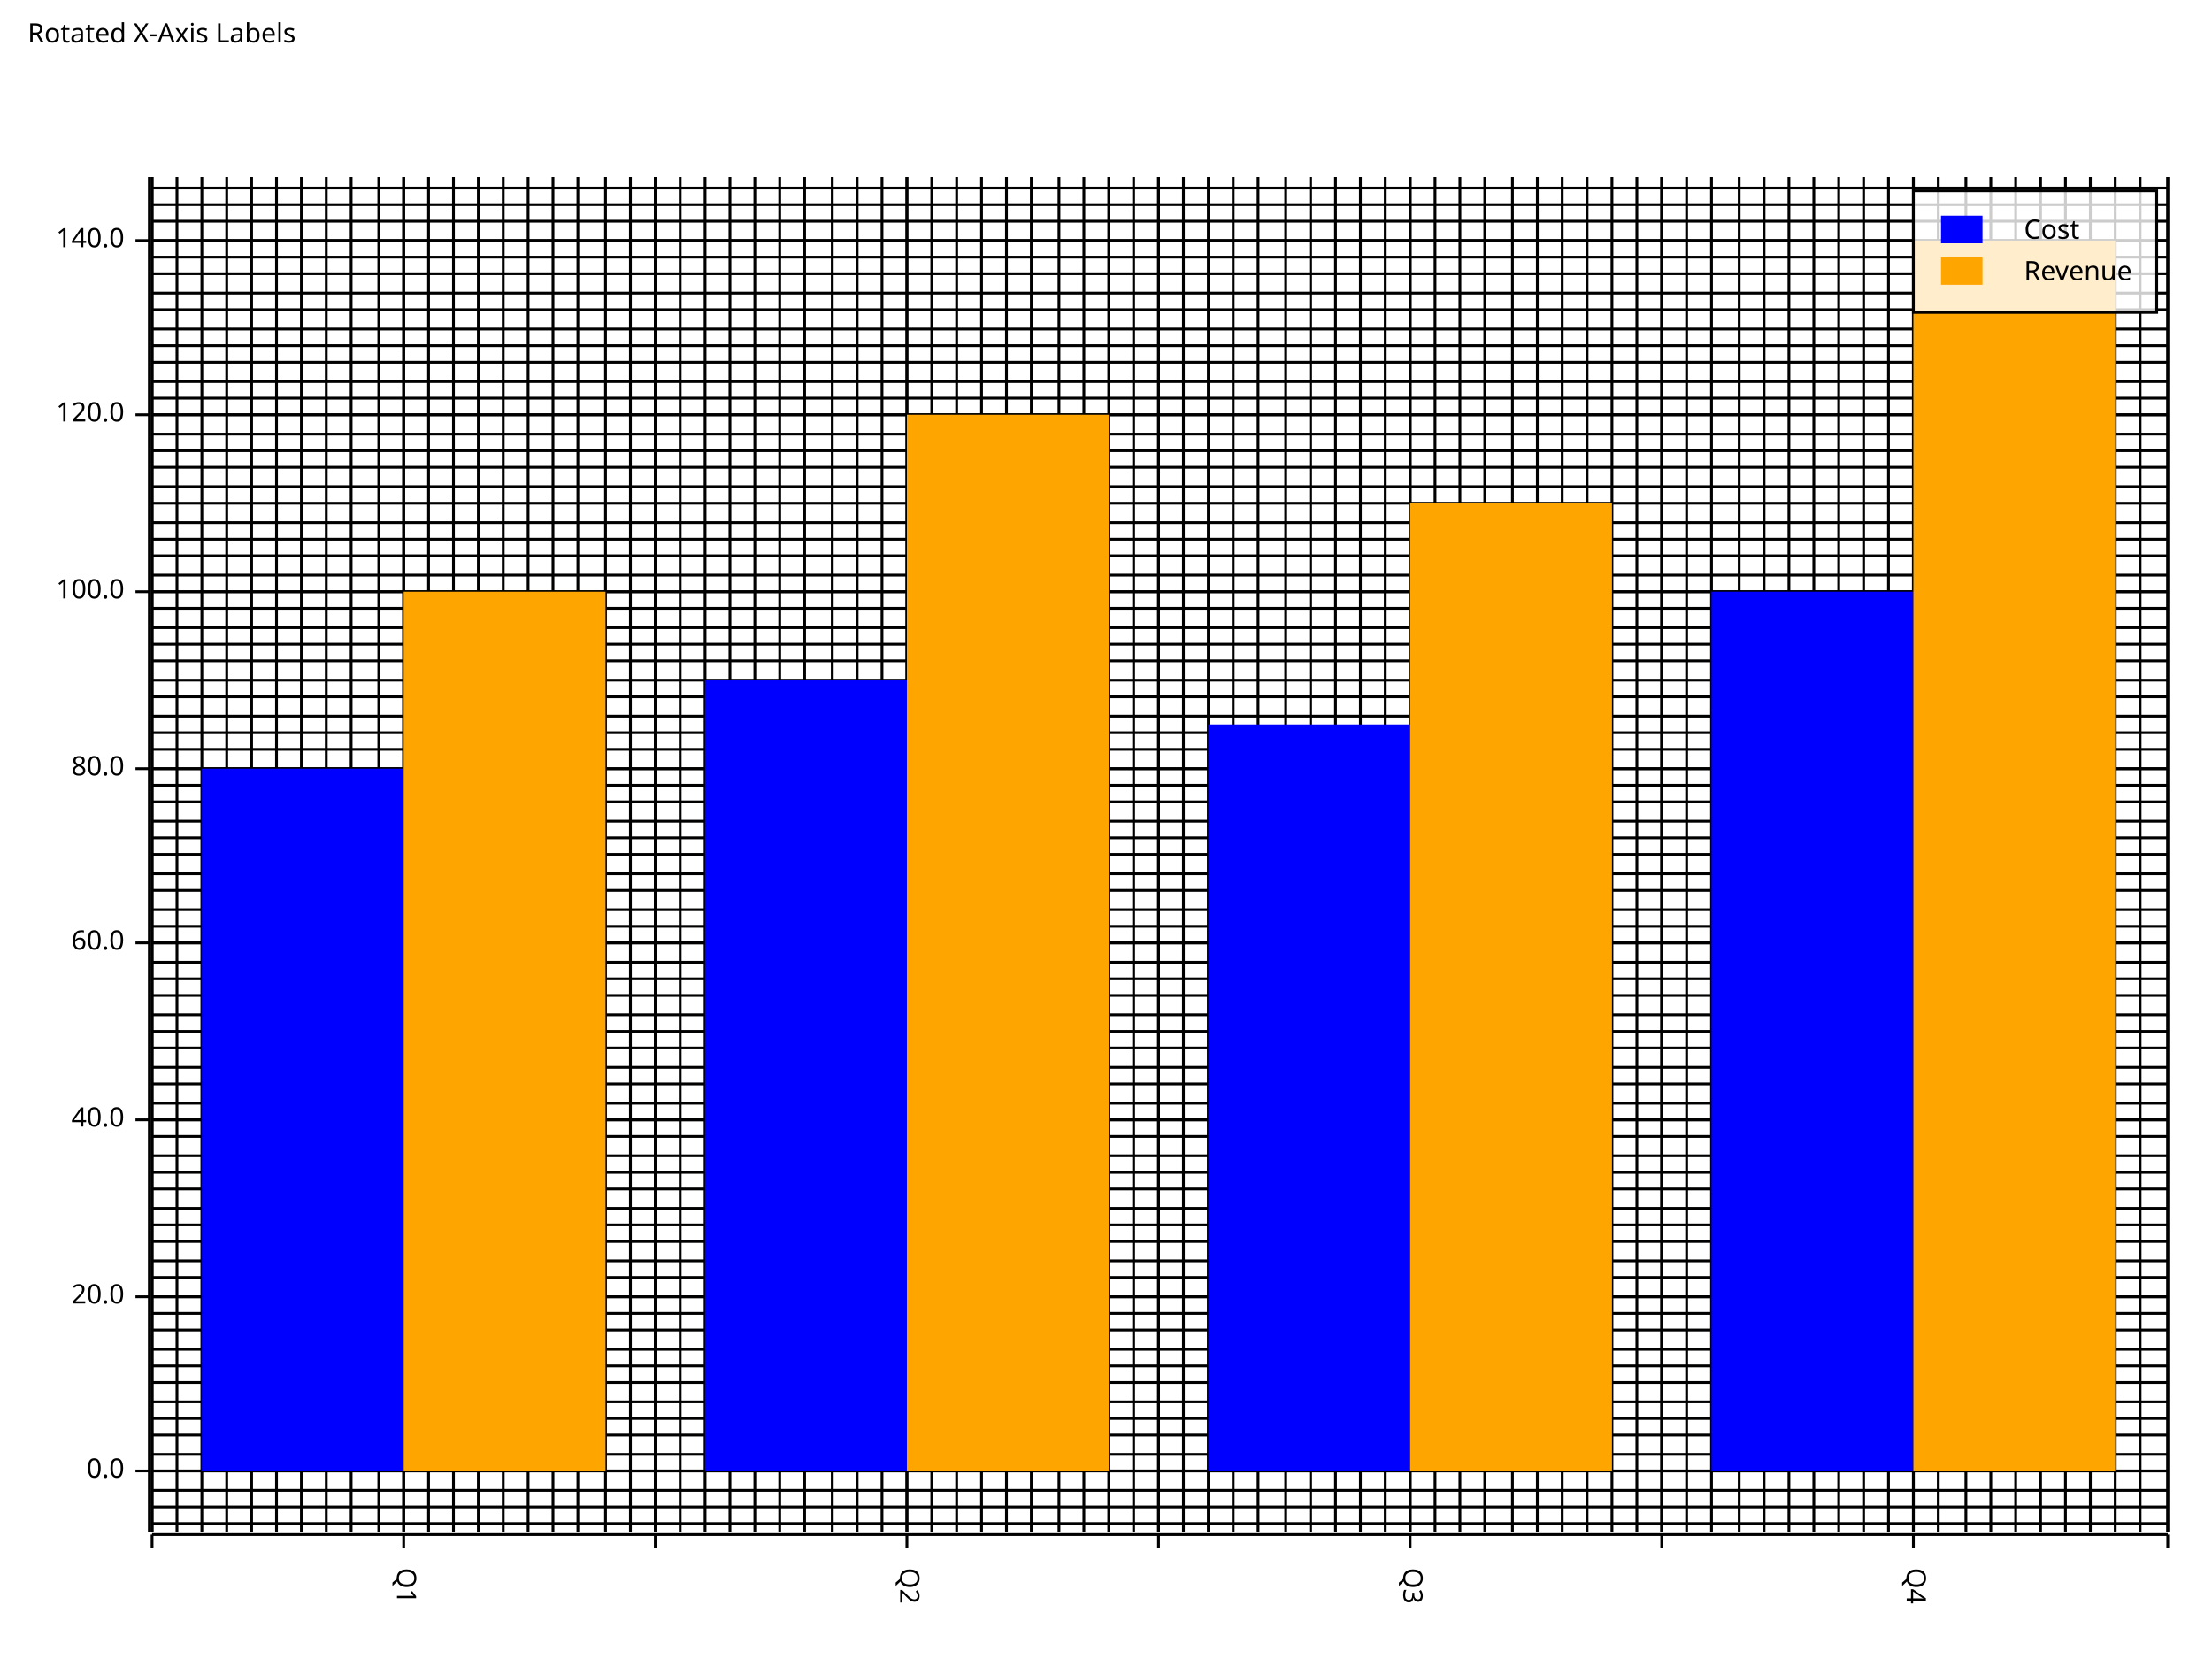
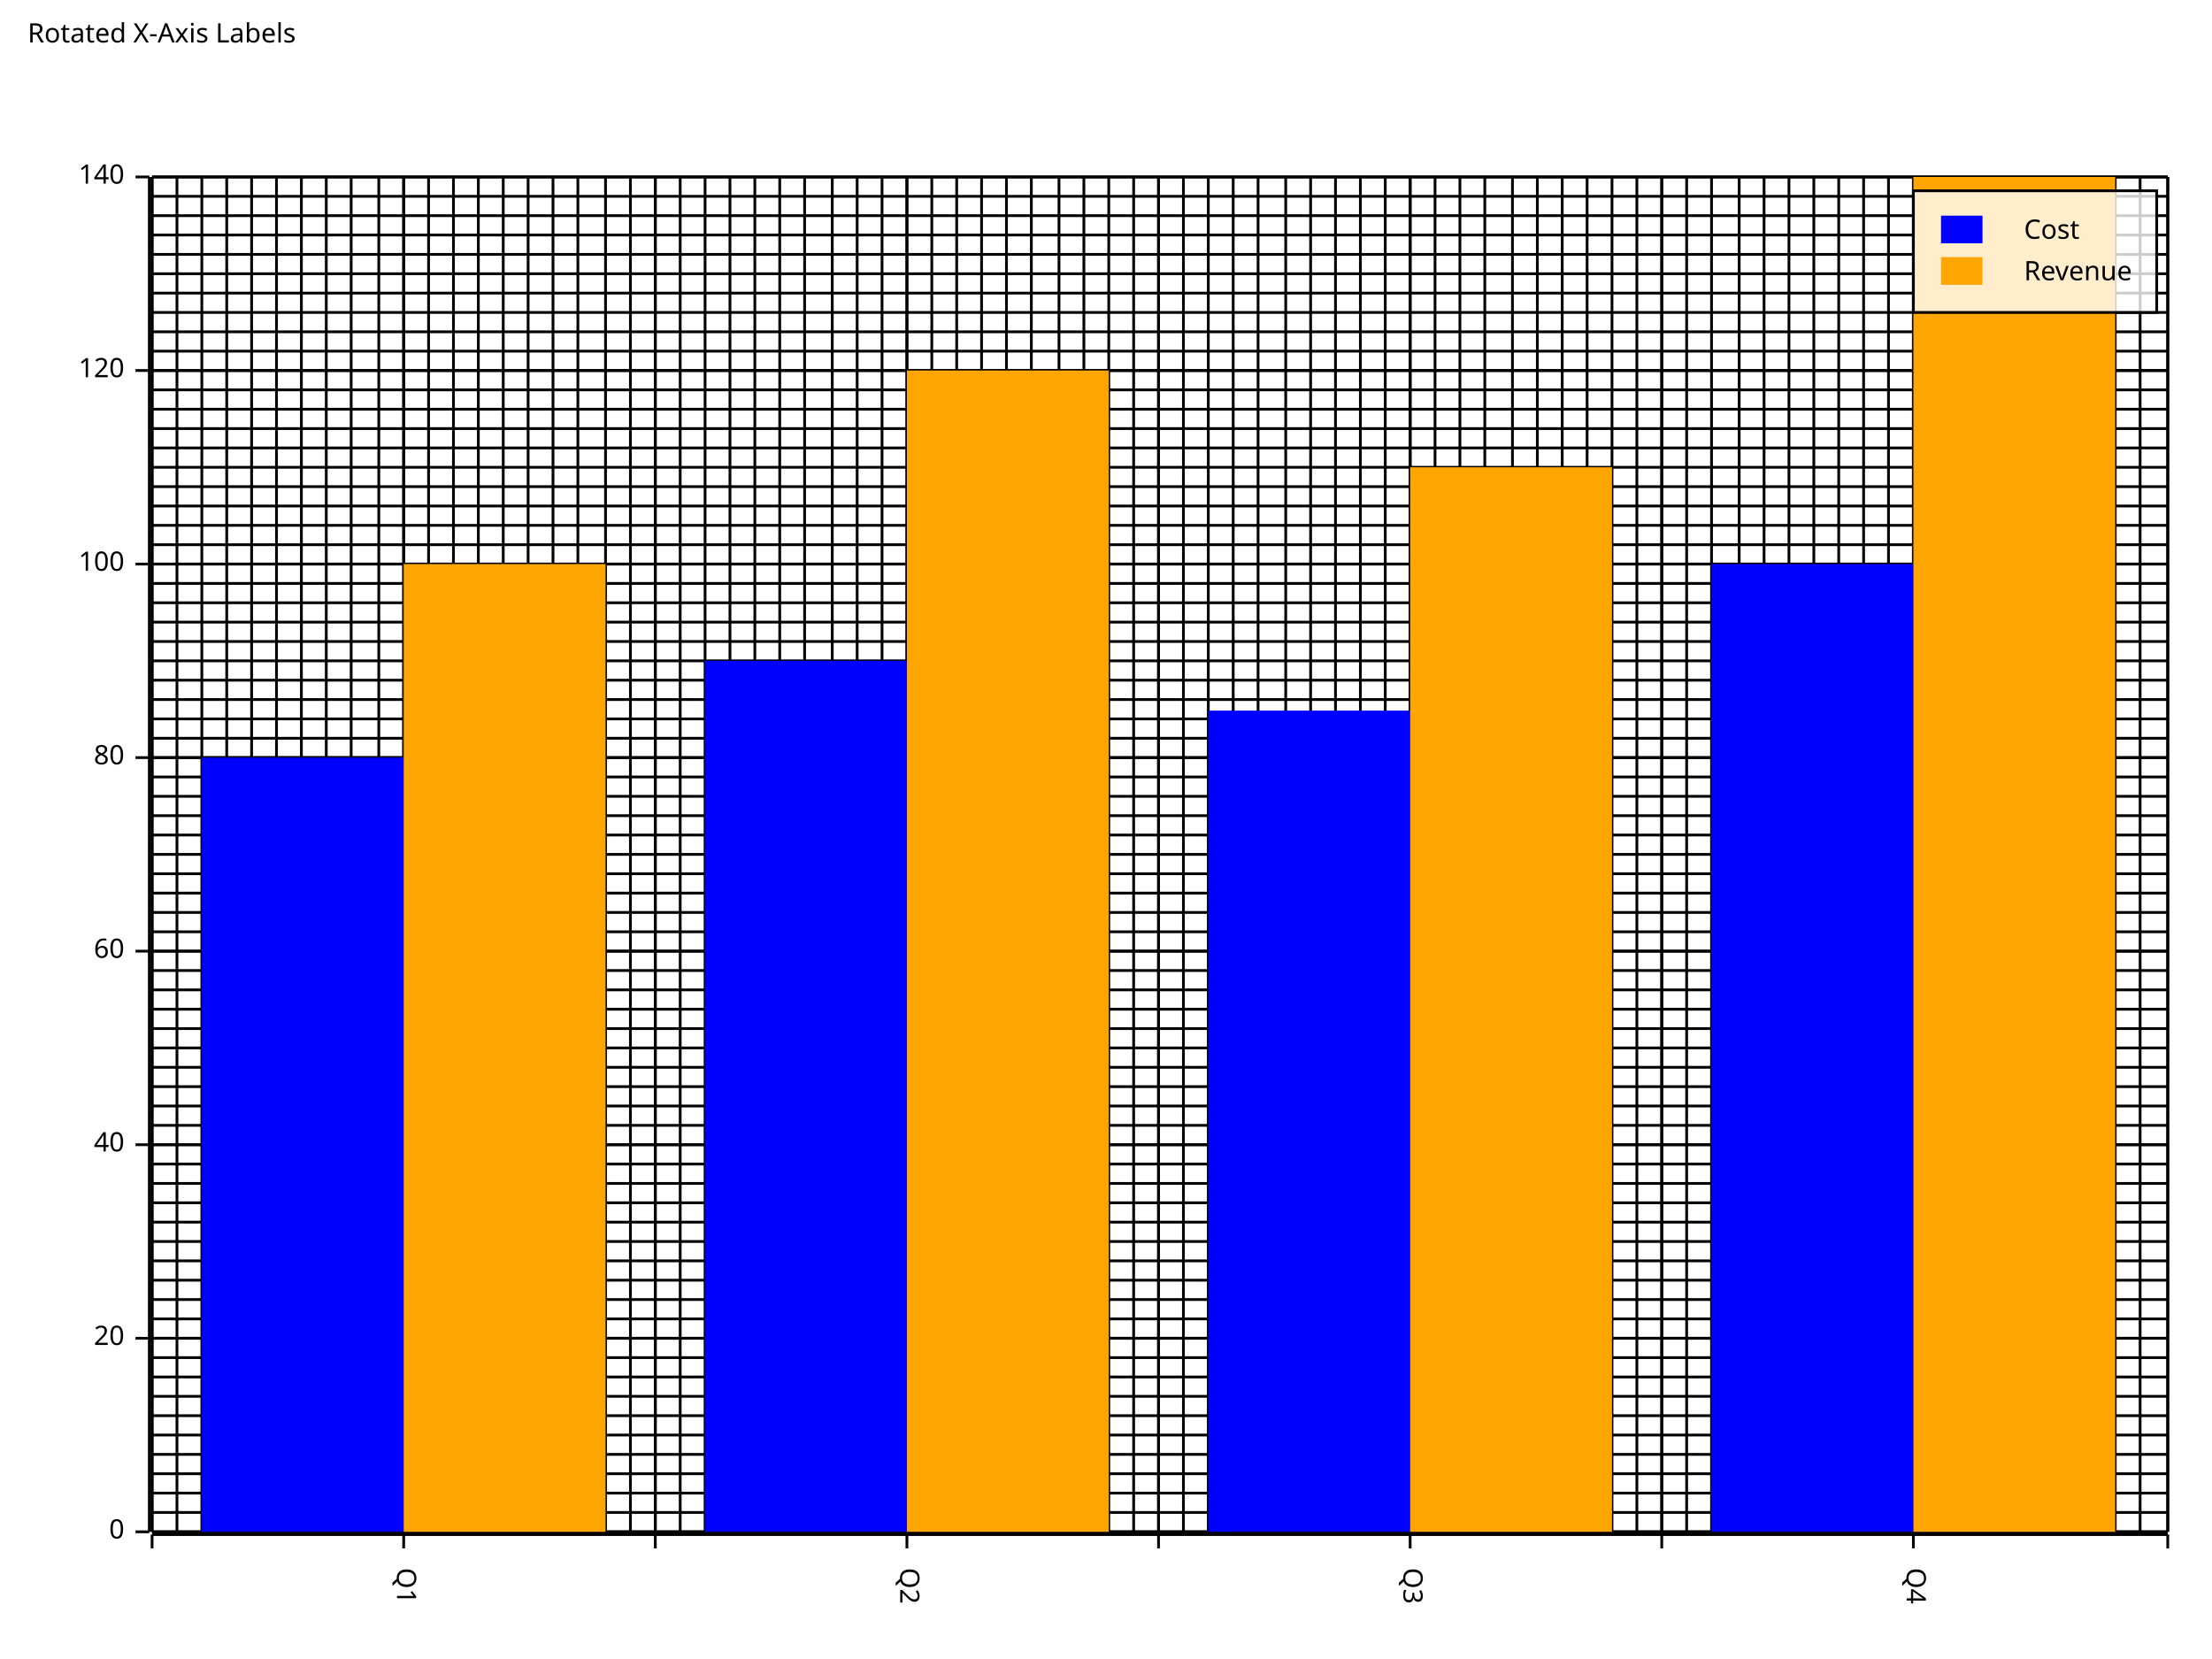
<svg xmlns="http://www.w3.org/2000/svg" width="800" height="600" viewBox="0 0 800 600">
  <rect x="0" y="0" width="800" height="600" opacity="1" fill="#FFFFFF" stroke="none" />
  <text x="10" y="8" dy="0.76em" text-anchor="start" font-family="sans-serif" font-size="9.677" opacity="1" fill="#000000">
Rotated X-Axis Labels
</text>
  <text x="400" y="47" dy="0.76em" text-anchor="middle" font-family="sans-serif" font-size="12.097" opacity="1" fill="#000000">

</text>
  <line opacity="1" stroke="#000000" stroke-width="1" x1="55" y1="554" x2="55" y2="64" />
  <line opacity="1" stroke="#000000" stroke-width="1" x1="64" y1="554" x2="64" y2="64" />
  <line opacity="1" stroke="#000000" stroke-width="1" x1="73" y1="554" x2="73" y2="64" />
  <line opacity="1" stroke="#000000" stroke-width="1" x1="82" y1="554" x2="82" y2="64" />
  <line opacity="1" stroke="#000000" stroke-width="1" x1="91" y1="554" x2="91" y2="64" />
  <line opacity="1" stroke="#000000" stroke-width="1" x1="100" y1="554" x2="100" y2="64" />
  <line opacity="1" stroke="#000000" stroke-width="1" x1="109" y1="554" x2="109" y2="64" />
  <line opacity="1" stroke="#000000" stroke-width="1" x1="118" y1="554" x2="118" y2="64" />
  <line opacity="1" stroke="#000000" stroke-width="1" x1="127" y1="554" x2="127" y2="64" />
  <line opacity="1" stroke="#000000" stroke-width="1" x1="137" y1="554" x2="137" y2="64" />
  <line opacity="1" stroke="#000000" stroke-width="1" x1="146" y1="554" x2="146" y2="64" />
  <line opacity="1" stroke="#000000" stroke-width="1" x1="155" y1="554" x2="155" y2="64" />
  <line opacity="1" stroke="#000000" stroke-width="1" x1="164" y1="554" x2="164" y2="64" />
  <line opacity="1" stroke="#000000" stroke-width="1" x1="173" y1="554" x2="173" y2="64" />
  <line opacity="1" stroke="#000000" stroke-width="1" x1="182" y1="554" x2="182" y2="64" />
  <line opacity="1" stroke="#000000" stroke-width="1" x1="191" y1="554" x2="191" y2="64" />
  <line opacity="1" stroke="#000000" stroke-width="1" x1="200" y1="554" x2="200" y2="64" />
  <line opacity="1" stroke="#000000" stroke-width="1" x1="209" y1="554" x2="209" y2="64" />
  <line opacity="1" stroke="#000000" stroke-width="1" x1="219" y1="554" x2="219" y2="64" />
  <line opacity="1" stroke="#000000" stroke-width="1" x1="228" y1="554" x2="228" y2="64" />
  <line opacity="1" stroke="#000000" stroke-width="1" x1="237" y1="554" x2="237" y2="64" />
  <line opacity="1" stroke="#000000" stroke-width="1" x1="246" y1="554" x2="246" y2="64" />
  <line opacity="1" stroke="#000000" stroke-width="1" x1="255" y1="554" x2="255" y2="64" />
  <line opacity="1" stroke="#000000" stroke-width="1" x1="264" y1="554" x2="264" y2="64" />
  <line opacity="1" stroke="#000000" stroke-width="1" x1="273" y1="554" x2="273" y2="64" />
  <line opacity="1" stroke="#000000" stroke-width="1" x1="282" y1="554" x2="282" y2="64" />
  <line opacity="1" stroke="#000000" stroke-width="1" x1="291" y1="554" x2="291" y2="64" />
  <line opacity="1" stroke="#000000" stroke-width="1" x1="301" y1="554" x2="301" y2="64" />
  <line opacity="1" stroke="#000000" stroke-width="1" x1="310" y1="554" x2="310" y2="64" />
  <line opacity="1" stroke="#000000" stroke-width="1" x1="319" y1="554" x2="319" y2="64" />
  <line opacity="1" stroke="#000000" stroke-width="1" x1="328" y1="554" x2="328" y2="64" />
  <line opacity="1" stroke="#000000" stroke-width="1" x1="337" y1="554" x2="337" y2="64" />
  <line opacity="1" stroke="#000000" stroke-width="1" x1="346" y1="554" x2="346" y2="64" />
  <line opacity="1" stroke="#000000" stroke-width="1" x1="355" y1="554" x2="355" y2="64" />
  <line opacity="1" stroke="#000000" stroke-width="1" x1="364" y1="554" x2="364" y2="64" />
  <line opacity="1" stroke="#000000" stroke-width="1" x1="373" y1="554" x2="373" y2="64" />
  <line opacity="1" stroke="#000000" stroke-width="1" x1="383" y1="554" x2="383" y2="64" />
  <line opacity="1" stroke="#000000" stroke-width="1" x1="392" y1="554" x2="392" y2="64" />
  <line opacity="1" stroke="#000000" stroke-width="1" x1="401" y1="554" x2="401" y2="64" />
  <line opacity="1" stroke="#000000" stroke-width="1" x1="410" y1="554" x2="410" y2="64" />
  <line opacity="1" stroke="#000000" stroke-width="1" x1="419" y1="554" x2="419" y2="64" />
  <line opacity="1" stroke="#000000" stroke-width="1" x1="428" y1="554" x2="428" y2="64" />
  <line opacity="1" stroke="#000000" stroke-width="1" x1="437" y1="554" x2="437" y2="64" />
  <line opacity="1" stroke="#000000" stroke-width="1" x1="446" y1="554" x2="446" y2="64" />
  <line opacity="1" stroke="#000000" stroke-width="1" x1="455" y1="554" x2="455" y2="64" />
  <line opacity="1" stroke="#000000" stroke-width="1" x1="465" y1="554" x2="465" y2="64" />
  <line opacity="1" stroke="#000000" stroke-width="1" x1="474" y1="554" x2="474" y2="64" />
  <line opacity="1" stroke="#000000" stroke-width="1" x1="483" y1="554" x2="483" y2="64" />
  <line opacity="1" stroke="#000000" stroke-width="1" x1="492" y1="554" x2="492" y2="64" />
  <line opacity="1" stroke="#000000" stroke-width="1" x1="501" y1="554" x2="501" y2="64" />
  <line opacity="1" stroke="#000000" stroke-width="1" x1="510" y1="554" x2="510" y2="64" />
  <line opacity="1" stroke="#000000" stroke-width="1" x1="519" y1="554" x2="519" y2="64" />
  <line opacity="1" stroke="#000000" stroke-width="1" x1="528" y1="554" x2="528" y2="64" />
  <line opacity="1" stroke="#000000" stroke-width="1" x1="537" y1="554" x2="537" y2="64" />
  <line opacity="1" stroke="#000000" stroke-width="1" x1="547" y1="554" x2="547" y2="64" />
  <line opacity="1" stroke="#000000" stroke-width="1" x1="556" y1="554" x2="556" y2="64" />
  <line opacity="1" stroke="#000000" stroke-width="1" x1="565" y1="554" x2="565" y2="64" />
  <line opacity="1" stroke="#000000" stroke-width="1" x1="574" y1="554" x2="574" y2="64" />
  <line opacity="1" stroke="#000000" stroke-width="1" x1="583" y1="554" x2="583" y2="64" />
  <line opacity="1" stroke="#000000" stroke-width="1" x1="592" y1="554" x2="592" y2="64" />
  <line opacity="1" stroke="#000000" stroke-width="1" x1="601" y1="554" x2="601" y2="64" />
  <line opacity="1" stroke="#000000" stroke-width="1" x1="610" y1="554" x2="610" y2="64" />
  <line opacity="1" stroke="#000000" stroke-width="1" x1="619" y1="554" x2="619" y2="64" />
  <line opacity="1" stroke="#000000" stroke-width="1" x1="629" y1="554" x2="629" y2="64" />
  <line opacity="1" stroke="#000000" stroke-width="1" x1="638" y1="554" x2="638" y2="64" />
  <line opacity="1" stroke="#000000" stroke-width="1" x1="647" y1="554" x2="647" y2="64" />
  <line opacity="1" stroke="#000000" stroke-width="1" x1="656" y1="554" x2="656" y2="64" />
  <line opacity="1" stroke="#000000" stroke-width="1" x1="665" y1="554" x2="665" y2="64" />
  <line opacity="1" stroke="#000000" stroke-width="1" x1="674" y1="554" x2="674" y2="64" />
  <line opacity="1" stroke="#000000" stroke-width="1" x1="683" y1="554" x2="683" y2="64" />
  <line opacity="1" stroke="#000000" stroke-width="1" x1="692" y1="554" x2="692" y2="64" />
  <line opacity="1" stroke="#000000" stroke-width="1" x1="701" y1="554" x2="701" y2="64" />
  <line opacity="1" stroke="#000000" stroke-width="1" x1="711" y1="554" x2="711" y2="64" />
  <line opacity="1" stroke="#000000" stroke-width="1" x1="720" y1="554" x2="720" y2="64" />
  <line opacity="1" stroke="#000000" stroke-width="1" x1="729" y1="554" x2="729" y2="64" />
  <line opacity="1" stroke="#000000" stroke-width="1" x1="738" y1="554" x2="738" y2="64" />
  <line opacity="1" stroke="#000000" stroke-width="1" x1="747" y1="554" x2="747" y2="64" />
  <line opacity="1" stroke="#000000" stroke-width="1" x1="756" y1="554" x2="756" y2="64" />
  <line opacity="1" stroke="#000000" stroke-width="1" x1="765" y1="554" x2="765" y2="64" />
  <line opacity="1" stroke="#000000" stroke-width="1" x1="774" y1="554" x2="774" y2="64" />
  <line opacity="1" stroke="#000000" stroke-width="1" x1="784" y1="554" x2="784" y2="64" />
-   <line opacity="1" stroke="#000000" stroke-width="1" x1="55" y1="551" x2="784" y2="551" />
-   <line opacity="1" stroke="#000000" stroke-width="1" x1="55" y1="545" x2="784" y2="545" />
-   <line opacity="1" stroke="#000000" stroke-width="1" x1="55" y1="539" x2="784" y2="539" />
-   <line opacity="1" stroke="#000000" stroke-width="1" x1="55" y1="532" x2="784" y2="532" />
+   <line opacity="1" stroke="#000000" stroke-width="1" x1="55" y1="554" x2="784" y2="554" />
+   <line opacity="1" stroke="#000000" stroke-width="1" x1="55" y1="547" x2="784" y2="547" />
+   <line opacity="1" stroke="#000000" stroke-width="1" x1="55" y1="540" x2="784" y2="540" />
+   <line opacity="1" stroke="#000000" stroke-width="1" x1="55" y1="533" x2="784" y2="533" />
  <line opacity="1" stroke="#000000" stroke-width="1" x1="55" y1="526" x2="784" y2="526" />
  <line opacity="1" stroke="#000000" stroke-width="1" x1="55" y1="519" x2="784" y2="519" />
-   <line opacity="1" stroke="#000000" stroke-width="1" x1="55" y1="513" x2="784" y2="513" />
-   <line opacity="1" stroke="#000000" stroke-width="1" x1="55" y1="507" x2="784" y2="507" />
-   <line opacity="1" stroke="#000000" stroke-width="1" x1="55" y1="500" x2="784" y2="500" />
-   <line opacity="1" stroke="#000000" stroke-width="1" x1="55" y1="494" x2="784" y2="494" />
-   <line opacity="1" stroke="#000000" stroke-width="1" x1="55" y1="488" x2="784" y2="488" />
-   <line opacity="1" stroke="#000000" stroke-width="1" x1="55" y1="481" x2="784" y2="481" />
-   <line opacity="1" stroke="#000000" stroke-width="1" x1="55" y1="475" x2="784" y2="475" />
-   <line opacity="1" stroke="#000000" stroke-width="1" x1="55" y1="469" x2="784" y2="469" />
-   <line opacity="1" stroke="#000000" stroke-width="1" x1="55" y1="462" x2="784" y2="462" />
+   <line opacity="1" stroke="#000000" stroke-width="1" x1="55" y1="512" x2="784" y2="512" />
+   <line opacity="1" stroke="#000000" stroke-width="1" x1="55" y1="505" x2="784" y2="505" />
+   <line opacity="1" stroke="#000000" stroke-width="1" x1="55" y1="498" x2="784" y2="498" />
+   <line opacity="1" stroke="#000000" stroke-width="1" x1="55" y1="491" x2="784" y2="491" />
+   <line opacity="1" stroke="#000000" stroke-width="1" x1="55" y1="484" x2="784" y2="484" />
+   <line opacity="1" stroke="#000000" stroke-width="1" x1="55" y1="477" x2="784" y2="477" />
+   <line opacity="1" stroke="#000000" stroke-width="1" x1="55" y1="470" x2="784" y2="470" />
+   <line opacity="1" stroke="#000000" stroke-width="1" x1="55" y1="463" x2="784" y2="463" />
  <line opacity="1" stroke="#000000" stroke-width="1" x1="55" y1="456" x2="784" y2="456" />
  <line opacity="1" stroke="#000000" stroke-width="1" x1="55" y1="449" x2="784" y2="449" />
-   <line opacity="1" stroke="#000000" stroke-width="1" x1="55" y1="443" x2="784" y2="443" />
-   <line opacity="1" stroke="#000000" stroke-width="1" x1="55" y1="437" x2="784" y2="437" />
-   <line opacity="1" stroke="#000000" stroke-width="1" x1="55" y1="430" x2="784" y2="430" />
-   <line opacity="1" stroke="#000000" stroke-width="1" x1="55" y1="424" x2="784" y2="424" />
-   <line opacity="1" stroke="#000000" stroke-width="1" x1="55" y1="418" x2="784" y2="418" />
-   <line opacity="1" stroke="#000000" stroke-width="1" x1="55" y1="411" x2="784" y2="411" />
-   <line opacity="1" stroke="#000000" stroke-width="1" x1="55" y1="405" x2="784" y2="405" />
-   <line opacity="1" stroke="#000000" stroke-width="1" x1="55" y1="399" x2="784" y2="399" />
-   <line opacity="1" stroke="#000000" stroke-width="1" x1="55" y1="392" x2="784" y2="392" />
+   <line opacity="1" stroke="#000000" stroke-width="1" x1="55" y1="442" x2="784" y2="442" />
+   <line opacity="1" stroke="#000000" stroke-width="1" x1="55" y1="435" x2="784" y2="435" />
+   <line opacity="1" stroke="#000000" stroke-width="1" x1="55" y1="428" x2="784" y2="428" />
+   <line opacity="1" stroke="#000000" stroke-width="1" x1="55" y1="421" x2="784" y2="421" />
+   <line opacity="1" stroke="#000000" stroke-width="1" x1="55" y1="414" x2="784" y2="414" />
+   <line opacity="1" stroke="#000000" stroke-width="1" x1="55" y1="407" x2="784" y2="407" />
+   <line opacity="1" stroke="#000000" stroke-width="1" x1="55" y1="400" x2="784" y2="400" />
+   <line opacity="1" stroke="#000000" stroke-width="1" x1="55" y1="393" x2="784" y2="393" />
  <line opacity="1" stroke="#000000" stroke-width="1" x1="55" y1="386" x2="784" y2="386" />
  <line opacity="1" stroke="#000000" stroke-width="1" x1="55" y1="379" x2="784" y2="379" />
-   <line opacity="1" stroke="#000000" stroke-width="1" x1="55" y1="373" x2="784" y2="373" />
-   <line opacity="1" stroke="#000000" stroke-width="1" x1="55" y1="367" x2="784" y2="367" />
-   <line opacity="1" stroke="#000000" stroke-width="1" x1="55" y1="360" x2="784" y2="360" />
-   <line opacity="1" stroke="#000000" stroke-width="1" x1="55" y1="354" x2="784" y2="354" />
-   <line opacity="1" stroke="#000000" stroke-width="1" x1="55" y1="348" x2="784" y2="348" />
-   <line opacity="1" stroke="#000000" stroke-width="1" x1="55" y1="341" x2="784" y2="341" />
-   <line opacity="1" stroke="#000000" stroke-width="1" x1="55" y1="335" x2="784" y2="335" />
-   <line opacity="1" stroke="#000000" stroke-width="1" x1="55" y1="329" x2="784" y2="329" />
-   <line opacity="1" stroke="#000000" stroke-width="1" x1="55" y1="322" x2="784" y2="322" />
+   <line opacity="1" stroke="#000000" stroke-width="1" x1="55" y1="372" x2="784" y2="372" />
+   <line opacity="1" stroke="#000000" stroke-width="1" x1="55" y1="365" x2="784" y2="365" />
+   <line opacity="1" stroke="#000000" stroke-width="1" x1="55" y1="358" x2="784" y2="358" />
+   <line opacity="1" stroke="#000000" stroke-width="1" x1="55" y1="351" x2="784" y2="351" />
+   <line opacity="1" stroke="#000000" stroke-width="1" x1="55" y1="344" x2="784" y2="344" />
+   <line opacity="1" stroke="#000000" stroke-width="1" x1="55" y1="337" x2="784" y2="337" />
+   <line opacity="1" stroke="#000000" stroke-width="1" x1="55" y1="330" x2="784" y2="330" />
+   <line opacity="1" stroke="#000000" stroke-width="1" x1="55" y1="323" x2="784" y2="323" />
  <line opacity="1" stroke="#000000" stroke-width="1" x1="55" y1="316" x2="784" y2="316" />
  <line opacity="1" stroke="#000000" stroke-width="1" x1="55" y1="309" x2="784" y2="309" />
-   <line opacity="1" stroke="#000000" stroke-width="1" x1="55" y1="303" x2="784" y2="303" />
-   <line opacity="1" stroke="#000000" stroke-width="1" x1="55" y1="297" x2="784" y2="297" />
-   <line opacity="1" stroke="#000000" stroke-width="1" x1="55" y1="290" x2="784" y2="290" />
-   <line opacity="1" stroke="#000000" stroke-width="1" x1="55" y1="284" x2="784" y2="284" />
-   <line opacity="1" stroke="#000000" stroke-width="1" x1="55" y1="278" x2="784" y2="278" />
-   <line opacity="1" stroke="#000000" stroke-width="1" x1="55" y1="271" x2="784" y2="271" />
-   <line opacity="1" stroke="#000000" stroke-width="1" x1="55" y1="265" x2="784" y2="265" />
-   <line opacity="1" stroke="#000000" stroke-width="1" x1="55" y1="259" x2="784" y2="259" />
-   <line opacity="1" stroke="#000000" stroke-width="1" x1="55" y1="252" x2="784" y2="252" />
+   <line opacity="1" stroke="#000000" stroke-width="1" x1="55" y1="302" x2="784" y2="302" />
+   <line opacity="1" stroke="#000000" stroke-width="1" x1="55" y1="295" x2="784" y2="295" />
+   <line opacity="1" stroke="#000000" stroke-width="1" x1="55" y1="288" x2="784" y2="288" />
+   <line opacity="1" stroke="#000000" stroke-width="1" x1="55" y1="281" x2="784" y2="281" />
+   <line opacity="1" stroke="#000000" stroke-width="1" x1="55" y1="274" x2="784" y2="274" />
+   <line opacity="1" stroke="#000000" stroke-width="1" x1="55" y1="267" x2="784" y2="267" />
+   <line opacity="1" stroke="#000000" stroke-width="1" x1="55" y1="260" x2="784" y2="260" />
+   <line opacity="1" stroke="#000000" stroke-width="1" x1="55" y1="253" x2="784" y2="253" />
  <line opacity="1" stroke="#000000" stroke-width="1" x1="55" y1="246" x2="784" y2="246" />
  <line opacity="1" stroke="#000000" stroke-width="1" x1="55" y1="239" x2="784" y2="239" />
-   <line opacity="1" stroke="#000000" stroke-width="1" x1="55" y1="233" x2="784" y2="233" />
-   <line opacity="1" stroke="#000000" stroke-width="1" x1="55" y1="227" x2="784" y2="227" />
-   <line opacity="1" stroke="#000000" stroke-width="1" x1="55" y1="220" x2="784" y2="220" />
-   <line opacity="1" stroke="#000000" stroke-width="1" x1="55" y1="214" x2="784" y2="214" />
-   <line opacity="1" stroke="#000000" stroke-width="1" x1="55" y1="208" x2="784" y2="208" />
-   <line opacity="1" stroke="#000000" stroke-width="1" x1="55" y1="201" x2="784" y2="201" />
-   <line opacity="1" stroke="#000000" stroke-width="1" x1="55" y1="195" x2="784" y2="195" />
-   <line opacity="1" stroke="#000000" stroke-width="1" x1="55" y1="189" x2="784" y2="189" />
-   <line opacity="1" stroke="#000000" stroke-width="1" x1="55" y1="182" x2="784" y2="182" />
+   <line opacity="1" stroke="#000000" stroke-width="1" x1="55" y1="232" x2="784" y2="232" />
+   <line opacity="1" stroke="#000000" stroke-width="1" x1="55" y1="225" x2="784" y2="225" />
+   <line opacity="1" stroke="#000000" stroke-width="1" x1="55" y1="218" x2="784" y2="218" />
+   <line opacity="1" stroke="#000000" stroke-width="1" x1="55" y1="211" x2="784" y2="211" />
+   <line opacity="1" stroke="#000000" stroke-width="1" x1="55" y1="204" x2="784" y2="204" />
+   <line opacity="1" stroke="#000000" stroke-width="1" x1="55" y1="197" x2="784" y2="197" />
+   <line opacity="1" stroke="#000000" stroke-width="1" x1="55" y1="190" x2="784" y2="190" />
+   <line opacity="1" stroke="#000000" stroke-width="1" x1="55" y1="183" x2="784" y2="183" />
  <line opacity="1" stroke="#000000" stroke-width="1" x1="55" y1="176" x2="784" y2="176" />
  <line opacity="1" stroke="#000000" stroke-width="1" x1="55" y1="169" x2="784" y2="169" />
-   <line opacity="1" stroke="#000000" stroke-width="1" x1="55" y1="163" x2="784" y2="163" />
-   <line opacity="1" stroke="#000000" stroke-width="1" x1="55" y1="157" x2="784" y2="157" />
-   <line opacity="1" stroke="#000000" stroke-width="1" x1="55" y1="150" x2="784" y2="150" />
-   <line opacity="1" stroke="#000000" stroke-width="1" x1="55" y1="144" x2="784" y2="144" />
-   <line opacity="1" stroke="#000000" stroke-width="1" x1="55" y1="138" x2="784" y2="138" />
-   <line opacity="1" stroke="#000000" stroke-width="1" x1="55" y1="131" x2="784" y2="131" />
-   <line opacity="1" stroke="#000000" stroke-width="1" x1="55" y1="125" x2="784" y2="125" />
-   <line opacity="1" stroke="#000000" stroke-width="1" x1="55" y1="119" x2="784" y2="119" />
-   <line opacity="1" stroke="#000000" stroke-width="1" x1="55" y1="112" x2="784" y2="112" />
+   <line opacity="1" stroke="#000000" stroke-width="1" x1="55" y1="162" x2="784" y2="162" />
+   <line opacity="1" stroke="#000000" stroke-width="1" x1="55" y1="155" x2="784" y2="155" />
+   <line opacity="1" stroke="#000000" stroke-width="1" x1="55" y1="148" x2="784" y2="148" />
+   <line opacity="1" stroke="#000000" stroke-width="1" x1="55" y1="141" x2="784" y2="141" />
+   <line opacity="1" stroke="#000000" stroke-width="1" x1="55" y1="134" x2="784" y2="134" />
+   <line opacity="1" stroke="#000000" stroke-width="1" x1="55" y1="127" x2="784" y2="127" />
+   <line opacity="1" stroke="#000000" stroke-width="1" x1="55" y1="120" x2="784" y2="120" />
+   <line opacity="1" stroke="#000000" stroke-width="1" x1="55" y1="113" x2="784" y2="113" />
  <line opacity="1" stroke="#000000" stroke-width="1" x1="55" y1="106" x2="784" y2="106" />
  <line opacity="1" stroke="#000000" stroke-width="1" x1="55" y1="99" x2="784" y2="99" />
-   <line opacity="1" stroke="#000000" stroke-width="1" x1="55" y1="93" x2="784" y2="93" />
-   <line opacity="1" stroke="#000000" stroke-width="1" x1="55" y1="87" x2="784" y2="87" />
-   <line opacity="1" stroke="#000000" stroke-width="1" x1="55" y1="80" x2="784" y2="80" />
-   <line opacity="1" stroke="#000000" stroke-width="1" x1="55" y1="74" x2="784" y2="74" />
-   <line opacity="1" stroke="#000000" stroke-width="1" x1="55" y1="68" x2="784" y2="68" />
+   <line opacity="1" stroke="#000000" stroke-width="1" x1="55" y1="92" x2="784" y2="92" />
+   <line opacity="1" stroke="#000000" stroke-width="1" x1="55" y1="85" x2="784" y2="85" />
+   <line opacity="1" stroke="#000000" stroke-width="1" x1="55" y1="78" x2="784" y2="78" />
+   <line opacity="1" stroke="#000000" stroke-width="1" x1="55" y1="71" x2="784" y2="71" />
+   <line opacity="1" stroke="#000000" stroke-width="1" x1="55" y1="64" x2="784" y2="64" />
  <line opacity="1" stroke="#000000" stroke-width="1" x1="55" y1="554" x2="55" y2="64" />
  <line opacity="1" stroke="#000000" stroke-width="1" x1="146" y1="554" x2="146" y2="64" />
  <line opacity="1" stroke="#000000" stroke-width="1" x1="237" y1="554" x2="237" y2="64" />
  <line opacity="1" stroke="#000000" stroke-width="1" x1="328" y1="554" x2="328" y2="64" />
  <line opacity="1" stroke="#000000" stroke-width="1" x1="419" y1="554" x2="419" y2="64" />
  <line opacity="1" stroke="#000000" stroke-width="1" x1="510" y1="554" x2="510" y2="64" />
  <line opacity="1" stroke="#000000" stroke-width="1" x1="601" y1="554" x2="601" y2="64" />
  <line opacity="1" stroke="#000000" stroke-width="1" x1="692" y1="554" x2="692" y2="64" />
  <line opacity="1" stroke="#000000" stroke-width="1" x1="784" y1="554" x2="784" y2="64" />
-   <line opacity="1" stroke="#000000" stroke-width="1" x1="55" y1="532" x2="784" y2="532" />
-   <line opacity="1" stroke="#000000" stroke-width="1" x1="55" y1="469" x2="784" y2="469" />
-   <line opacity="1" stroke="#000000" stroke-width="1" x1="55" y1="405" x2="784" y2="405" />
-   <line opacity="1" stroke="#000000" stroke-width="1" x1="55" y1="341" x2="784" y2="341" />
-   <line opacity="1" stroke="#000000" stroke-width="1" x1="55" y1="278" x2="784" y2="278" />
-   <line opacity="1" stroke="#000000" stroke-width="1" x1="55" y1="214" x2="784" y2="214" />
-   <line opacity="1" stroke="#000000" stroke-width="1" x1="55" y1="150" x2="784" y2="150" />
-   <line opacity="1" stroke="#000000" stroke-width="1" x1="55" y1="87" x2="784" y2="87" />
+   <line opacity="1" stroke="#000000" stroke-width="1" x1="55" y1="554" x2="784" y2="554" />
+   <line opacity="1" stroke="#000000" stroke-width="1" x1="55" y1="484" x2="784" y2="484" />
+   <line opacity="1" stroke="#000000" stroke-width="1" x1="55" y1="414" x2="784" y2="414" />
+   <line opacity="1" stroke="#000000" stroke-width="1" x1="55" y1="344" x2="784" y2="344" />
+   <line opacity="1" stroke="#000000" stroke-width="1" x1="55" y1="274" x2="784" y2="274" />
+   <line opacity="1" stroke="#000000" stroke-width="1" x1="55" y1="204" x2="784" y2="204" />
+   <line opacity="1" stroke="#000000" stroke-width="1" x1="55" y1="134" x2="784" y2="134" />
+   <line opacity="1" stroke="#000000" stroke-width="1" x1="55" y1="64" x2="784" y2="64" />
  <polyline fill="none" opacity="1" stroke="#000000" stroke-width="1" points="54,64 54,554 " />
-   <text x="45" y="532" dy="0.5ex" text-anchor="end" font-family="sans-serif" font-size="9.677" opacity="1" fill="#000000">
- 0.0
- </text>
-   <polyline fill="none" opacity="1" stroke="#000000" stroke-width="1" points="49,532 54,532 " />
-   <text x="45" y="469" dy="0.5ex" text-anchor="end" font-family="sans-serif" font-size="9.677" opacity="1" fill="#000000">
- 20.0
- </text>
-   <polyline fill="none" opacity="1" stroke="#000000" stroke-width="1" points="49,469 54,469 " />
-   <text x="45" y="405" dy="0.5ex" text-anchor="end" font-family="sans-serif" font-size="9.677" opacity="1" fill="#000000">
- 40.0
- </text>
-   <polyline fill="none" opacity="1" stroke="#000000" stroke-width="1" points="49,405 54,405 " />
-   <text x="45" y="341" dy="0.5ex" text-anchor="end" font-family="sans-serif" font-size="9.677" opacity="1" fill="#000000">
- 60.0
- </text>
-   <polyline fill="none" opacity="1" stroke="#000000" stroke-width="1" points="49,341 54,341 " />
-   <text x="45" y="278" dy="0.5ex" text-anchor="end" font-family="sans-serif" font-size="9.677" opacity="1" fill="#000000">
- 80.0
- </text>
-   <polyline fill="none" opacity="1" stroke="#000000" stroke-width="1" points="49,278 54,278 " />
-   <text x="45" y="214" dy="0.5ex" text-anchor="end" font-family="sans-serif" font-size="9.677" opacity="1" fill="#000000">
- 100.0
- </text>
-   <polyline fill="none" opacity="1" stroke="#000000" stroke-width="1" points="49,214 54,214 " />
-   <text x="45" y="150" dy="0.5ex" text-anchor="end" font-family="sans-serif" font-size="9.677" opacity="1" fill="#000000">
- 120.0
- </text>
-   <polyline fill="none" opacity="1" stroke="#000000" stroke-width="1" points="49,150 54,150 " />
-   <text x="45" y="87" dy="0.5ex" text-anchor="end" font-family="sans-serif" font-size="9.677" opacity="1" fill="#000000">
- 140.0
- </text>
-   <polyline fill="none" opacity="1" stroke="#000000" stroke-width="1" points="49,87 54,87 " />
+   <text x="45" y="554" dy="0.5ex" text-anchor="end" font-family="sans-serif" font-size="9.677" opacity="1" fill="#000000">
+ 0
+ </text>
+   <polyline fill="none" opacity="1" stroke="#000000" stroke-width="1" points="49,554 54,554 " />
+   <text x="45" y="484" dy="0.5ex" text-anchor="end" font-family="sans-serif" font-size="9.677" opacity="1" fill="#000000">
+ 20
+ </text>
+   <polyline fill="none" opacity="1" stroke="#000000" stroke-width="1" points="49,484 54,484 " />
+   <text x="45" y="414" dy="0.5ex" text-anchor="end" font-family="sans-serif" font-size="9.677" opacity="1" fill="#000000">
+ 40
+ </text>
+   <polyline fill="none" opacity="1" stroke="#000000" stroke-width="1" points="49,414 54,414 " />
+   <text x="45" y="344" dy="0.5ex" text-anchor="end" font-family="sans-serif" font-size="9.677" opacity="1" fill="#000000">
+ 60
+ </text>
+   <polyline fill="none" opacity="1" stroke="#000000" stroke-width="1" points="49,344 54,344 " />
+   <text x="45" y="274" dy="0.5ex" text-anchor="end" font-family="sans-serif" font-size="9.677" opacity="1" fill="#000000">
+ 80
+ </text>
+   <polyline fill="none" opacity="1" stroke="#000000" stroke-width="1" points="49,274 54,274 " />
+   <text x="45" y="204" dy="0.5ex" text-anchor="end" font-family="sans-serif" font-size="9.677" opacity="1" fill="#000000">
+ 100
+ </text>
+   <polyline fill="none" opacity="1" stroke="#000000" stroke-width="1" points="49,204 54,204 " />
+   <text x="45" y="134" dy="0.5ex" text-anchor="end" font-family="sans-serif" font-size="9.677" opacity="1" fill="#000000">
+ 120
+ </text>
+   <polyline fill="none" opacity="1" stroke="#000000" stroke-width="1" points="49,134 54,134 " />
+   <text x="45" y="64" dy="0.5ex" text-anchor="end" font-family="sans-serif" font-size="9.677" opacity="1" fill="#000000">
+ 140
+ </text>
+   <polyline fill="none" opacity="1" stroke="#000000" stroke-width="1" points="49,64 54,64 " />
  <polyline fill="none" opacity="1" stroke="#000000" stroke-width="1" points="55,555 784,555 " />
  <text x="55" y="565" dy="0.76em" text-anchor="middle" font-family="sans-serif" font-size="9.677" opacity="1" fill="#000000" transform="rotate(90, 55, 565)">

</text>
  <polyline fill="none" opacity="1" stroke="#000000" stroke-width="1" points="55,555 55,560 " />
  <text x="146" y="565" dy="0.76em" text-anchor="middle" font-family="sans-serif" font-size="9.677" opacity="1" fill="#000000" transform="rotate(90, 146, 565)">

</text>
  <polyline fill="none" opacity="1" stroke="#000000" stroke-width="1" points="146,555 146,560 " />
  <text x="237" y="565" dy="0.76em" text-anchor="middle" font-family="sans-serif" font-size="9.677" opacity="1" fill="#000000" transform="rotate(90, 237, 565)">

</text>
  <polyline fill="none" opacity="1" stroke="#000000" stroke-width="1" points="237,555 237,560 " />
  <text x="328" y="565" dy="0.76em" text-anchor="middle" font-family="sans-serif" font-size="9.677" opacity="1" fill="#000000" transform="rotate(90, 328, 565)">

</text>
  <polyline fill="none" opacity="1" stroke="#000000" stroke-width="1" points="328,555 328,560 " />
  <text x="419" y="565" dy="0.76em" text-anchor="middle" font-family="sans-serif" font-size="9.677" opacity="1" fill="#000000" transform="rotate(90, 419, 565)">

</text>
  <polyline fill="none" opacity="1" stroke="#000000" stroke-width="1" points="419,555 419,560 " />
  <text x="510" y="565" dy="0.76em" text-anchor="middle" font-family="sans-serif" font-size="9.677" opacity="1" fill="#000000" transform="rotate(90, 510, 565)">

</text>
  <polyline fill="none" opacity="1" stroke="#000000" stroke-width="1" points="510,555 510,560 " />
  <text x="601" y="565" dy="0.76em" text-anchor="middle" font-family="sans-serif" font-size="9.677" opacity="1" fill="#000000" transform="rotate(90, 601, 565)">

</text>
  <polyline fill="none" opacity="1" stroke="#000000" stroke-width="1" points="601,555 601,560 " />
  <text x="692" y="565" dy="0.76em" text-anchor="middle" font-family="sans-serif" font-size="9.677" opacity="1" fill="#000000" transform="rotate(90, 692, 565)">

</text>
  <polyline fill="none" opacity="1" stroke="#000000" stroke-width="1" points="692,555 692,560 " />
  <text x="784" y="565" dy="0.76em" text-anchor="middle" font-family="sans-serif" font-size="9.677" opacity="1" fill="#000000" transform="rotate(90, 784, 565)">

</text>
  <polyline fill="none" opacity="1" stroke="#000000" stroke-width="1" points="784,555 784,560 " />
  <text x="146" y="567" dy="0.5ex" text-anchor="start" font-family="sans-serif" font-size="9.677" opacity="1" fill="#000000" transform="rotate(90, 146, 567)">
Q1
</text>
  <text x="328" y="567" dy="0.5ex" text-anchor="start" font-family="sans-serif" font-size="9.677" opacity="1" fill="#000000" transform="rotate(90, 328, 567)">
Q2
</text>
  <text x="510" y="567" dy="0.5ex" text-anchor="start" font-family="sans-serif" font-size="9.677" opacity="1" fill="#000000" transform="rotate(90, 510, 567)">
Q3
</text>
  <text x="692" y="567" dy="0.5ex" text-anchor="start" font-family="sans-serif" font-size="9.677" opacity="1" fill="#000000" transform="rotate(90, 692, 567)">
Q4
</text>
-   <rect x="73" y="278" width="73" height="254" opacity="1" fill="#0000FF" stroke="none" />
-   <rect x="255" y="246" width="73" height="286" opacity="1" fill="#0000FF" stroke="none" />
-   <rect x="437" y="262" width="73" height="270" opacity="1" fill="#0000FF" stroke="none" />
-   <rect x="619" y="214" width="73" height="318" opacity="1" fill="#0000FF" stroke="none" />
-   <rect x="146" y="214" width="73" height="318" opacity="1" fill="#FFA500" stroke="none" />
-   <rect x="328" y="150" width="73" height="382" opacity="1" fill="#FFA500" stroke="none" />
-   <rect x="510" y="182" width="73" height="350" opacity="1" fill="#FFA500" stroke="none" />
-   <rect x="692" y="87" width="73" height="445" opacity="1" fill="#FFA500" stroke="none" />
+   <rect x="73" y="274" width="73" height="280" opacity="1" fill="#0000FF" stroke="none" />
+   <rect x="255" y="239" width="73" height="315" opacity="1" fill="#0000FF" stroke="none" />
+   <rect x="437" y="257" width="73" height="297" opacity="1" fill="#0000FF" stroke="none" />
+   <rect x="619" y="204" width="73" height="350" opacity="1" fill="#0000FF" stroke="none" />
+   <rect x="146" y="204" width="73" height="350" opacity="1" fill="#FFA500" stroke="none" />
+   <rect x="328" y="134" width="73" height="420" opacity="1" fill="#FFA500" stroke="none" />
+   <rect x="510" y="169" width="73" height="385" opacity="1" fill="#FFA500" stroke="none" />
+   <rect x="692" y="64" width="73" height="490" opacity="1" fill="#FFA500" stroke="none" />
  <rect x="692" y="69" width="88" height="44" opacity="0.8" fill="#FFFFFF" stroke="none" />
  <rect x="692" y="69" width="88" height="44" opacity="1" fill="none" stroke="#000000" />
  <text x="732" y="79" dy="0.76em" text-anchor="start" font-family="sans-serif" font-size="9.677" opacity="1" fill="#000000">
Cost
</text>
  <text x="732" y="94" dy="0.76em" text-anchor="start" font-family="sans-serif" font-size="9.677" opacity="1" fill="#000000">
Revenue
</text>
  <rect x="702" y="78" width="15" height="10" opacity="1" fill="#0000FF" stroke="none" />
  <rect x="702" y="93" width="15" height="10" opacity="1" fill="#FFA500" stroke="none" />
</svg>
